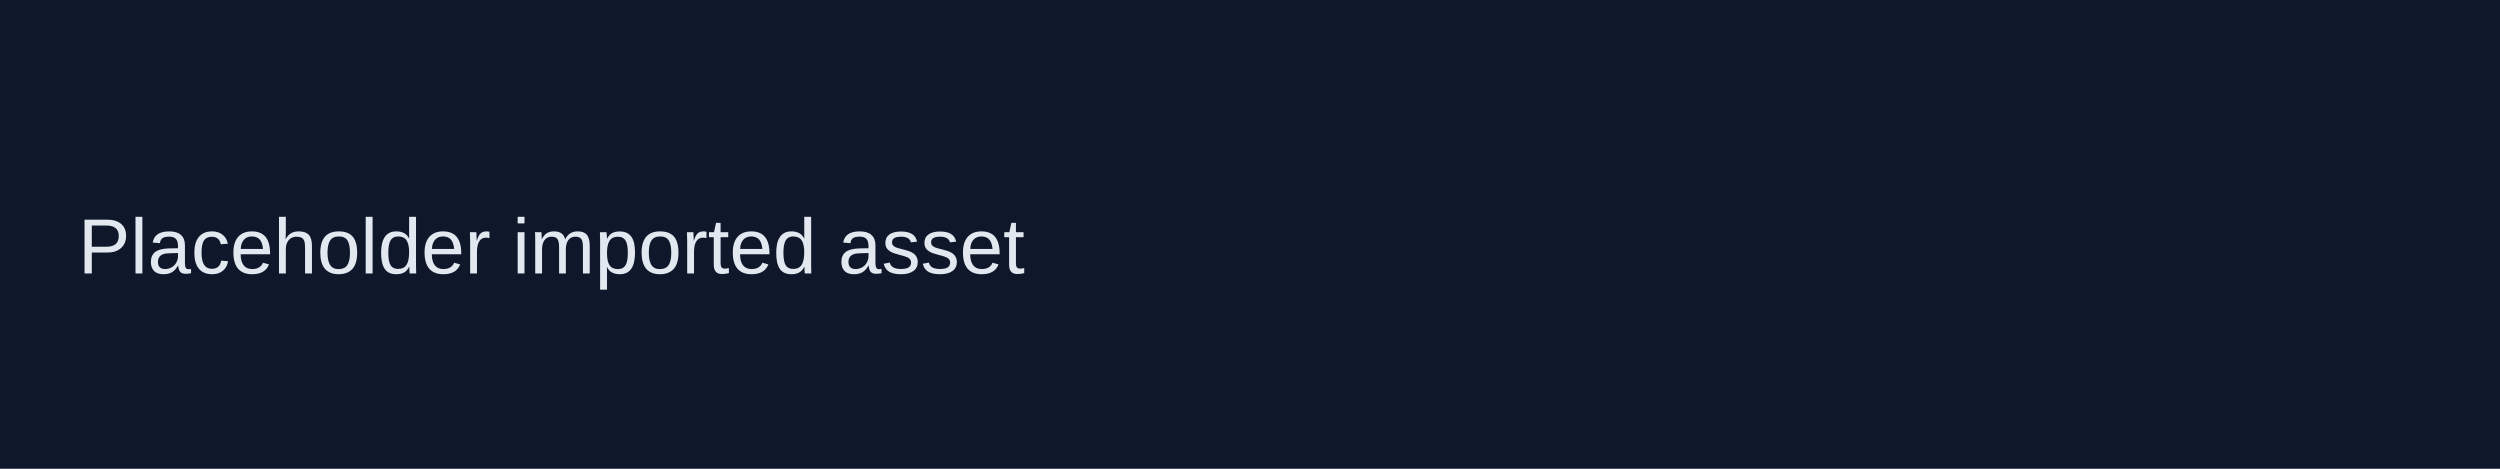
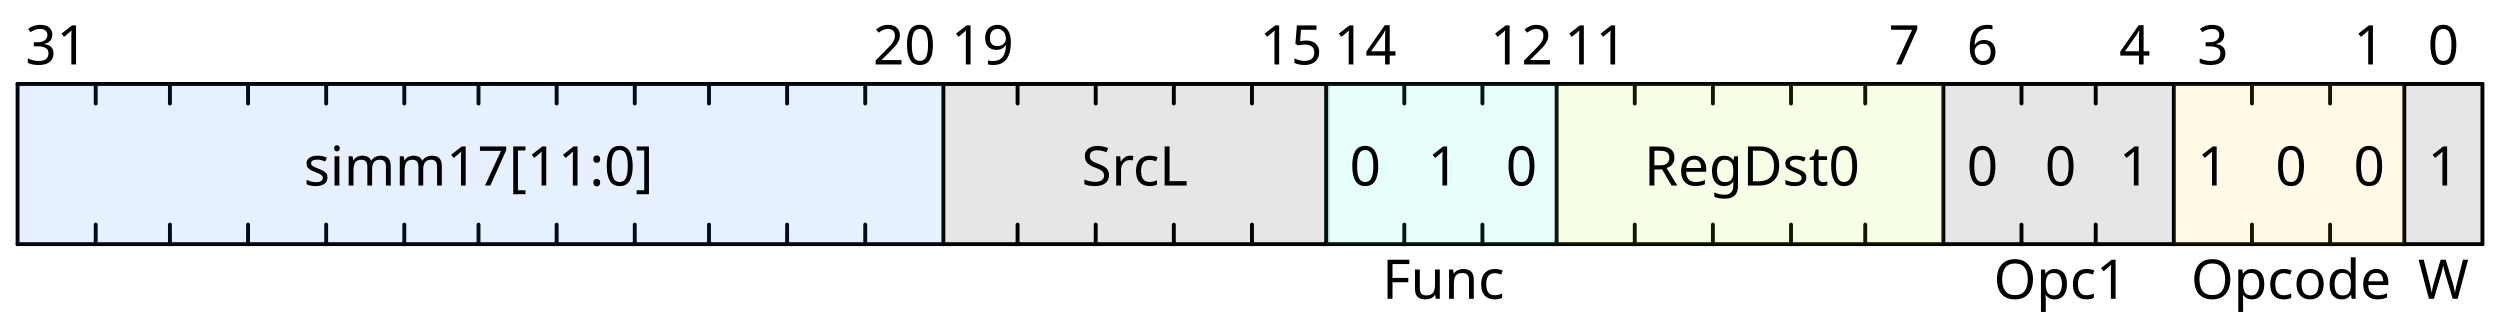
- <svg xmlns="http://www.w3.org/2000/svg" width="640" height="120" viewBox="0 0 640 120">
-   <rect width="640" height="120" fill="#0f172a" />
-   <text x="20" y="70" fill="#e2e8f0" font-family="Arial, sans-serif" font-size="20">Placeholder imported asset</text>
+ <svg xmlns="http://www.w3.org/2000/svg" width="640" height="80" viewBox="0 0 640 80">
+   <g transform="translate(0.5,0.5)" text-anchor="middle" font-size="14" font-family="sans-serif" font-weight="normal">
+     <g transform="translate(4,21)">
+       <g stroke="black" stroke-width="1" stroke-linecap="round">
+         <line x2="631" />
+         <line y2="41" />
+         <line x2="631" y1="41" y2="41" />
+         <line x1="631" x2="631" y2="41" />
+         <line x1="611" x2="611" y2="41" />
+         <line x1="592" x2="592" y2="5" />
+         <line x1="592" x2="592" y1="41" y2="36" />
+         <line x1="572" x2="572" y2="5" />
+         <line x1="572" x2="572" y1="41" y2="36" />
+         <line x1="552" x2="552" y2="41" />
+         <line x1="532" x2="532" y2="5" />
+         <line x1="532" x2="532" y1="41" y2="36" />
+         <line x1="513" x2="513" y2="5" />
+         <line x1="513" x2="513" y1="41" y2="36" />
+         <line x1="493" x2="493" y2="41" />
+         <line x1="473" x2="473" y2="5" />
+         <line x1="473" x2="473" y1="41" y2="36" />
+         <line x1="454" x2="454" y2="5" />
+         <line x1="454" x2="454" y1="41" y2="36" />
+         <line x1="434" x2="434" y2="5" />
+         <line x1="434" x2="434" y1="41" y2="36" />
+         <line x1="414" x2="414" y2="5" />
+         <line x1="414" x2="414" y1="41" y2="36" />
+         <line x1="394" x2="394" y2="41" />
+         <line x1="375" x2="375" y2="5" />
+         <line x1="375" x2="375" y1="41" y2="36" />
+         <line x1="355" x2="355" y2="5" />
+         <line x1="355" x2="355" y1="41" y2="36" />
+         <line x1="335" x2="335" y2="41" />
+         <line x1="316" x2="316" y2="5" />
+         <line x1="316" x2="316" y1="41" y2="36" />
+         <line x1="296" x2="296" y2="5" />
+         <line x1="296" x2="296" y1="41" y2="36" />
+         <line x1="276" x2="276" y2="5" />
+         <line x1="276" x2="276" y1="41" y2="36" />
+         <line x1="256" x2="256" y2="5" />
+         <line x1="256" x2="256" y1="41" y2="36" />
+         <line x1="237" x2="237" y2="41" />
+         <line x1="217" x2="217" y2="5" />
+         <line x1="217" x2="217" y1="41" y2="36" />
+         <line x1="197" x2="197" y2="5" />
+         <line x1="197" x2="197" y1="41" y2="36" />
+         <line x1="177" x2="177" y2="5" />
+         <line x1="177" x2="177" y1="41" y2="36" />
+         <line x1="158" x2="158" y2="5" />
+         <line x1="158" x2="158" y1="41" y2="36" />
+         <line x1="138" x2="138" y2="5" />
+         <line x1="138" x2="138" y1="41" y2="36" />
+         <line x1="118" x2="118" y2="5" />
+         <line x1="118" x2="118" y1="41" y2="36" />
+         <line x1="99" x2="99" y2="5" />
+         <line x1="99" x2="99" y1="41" y2="36" />
+         <line x1="79" x2="79" y2="5" />
+         <line x1="79" x2="79" y1="41" y2="36" />
+         <line x1="59" x2="59" y2="5" />
+         <line x1="59" x2="59" y1="41" y2="36" />
+         <line x1="39" x2="39" y2="5" />
+         <line x1="39" x2="39" y1="41" y2="36" />
+         <line x1="20" x2="20" y2="5" />
+         <line x1="20" x2="20" y1="41" y2="36" />
+       </g>
+       <g>
+         <g>
+           <rect x="611" width="20" height="41" field="1" style="fill-opacity:0.1" />
+           <rect x="552" width="59" height="41" field="4" style="fill-opacity:0.1;fill:#ffbf00" />
+           <rect x="493" width="59" height="41" field="1" style="fill-opacity:0.1" />
+           <rect x="394" width="99" height="41" field="RegDst0" style="fill-opacity:0.1;fill:#aaff00" />
+           <rect x="335" width="59" height="41" field="2" style="fill-opacity:0.1;fill:#00ffd5" />
+           <rect x="237" width="99" height="41" field="SrcL" style="fill-opacity:0.1" />
+           <rect width="237" height="41" field="simm17[11:0]" style="fill-opacity:0.1;fill:#006aff" />
+         </g>
+         <g transform="translate(10,-11)">
+           <g transform="translate(611)">
+             <text y="6">0</text>
+           </g>
+           <g transform="translate(592)">
+             <text y="6">1</text>
+           </g>
+           <g transform="translate(552)">
+             <text y="6">3</text>
+           </g>
+           <g transform="translate(532)">
+             <text y="6">4</text>
+           </g>
+           <g transform="translate(493)">
+             <text y="6">6</text>
+           </g>
+           <g transform="translate(473)">
+             <text y="6">7</text>
+           </g>
+           <g transform="translate(394)">
+             <text y="6">11</text>
+           </g>
+           <g transform="translate(375)">
+             <text y="6">12</text>
+           </g>
+           <g transform="translate(335)">
+             <text y="6">14</text>
+           </g>
+           <g transform="translate(316)">
+             <text y="6">15</text>
+           </g>
+           <g transform="translate(237)">
+             <text y="6">19</text>
+           </g>
+           <g transform="translate(217)">
+             <text y="6">20</text>
+           </g>
+           <g transform="translate(0)">
+             <text y="6">31</text>
+           </g>
+         </g>
+         <g transform="translate(10,20)">
+           <g>
+             <g transform="translate(611)">
+               <text y="6">1</text>
+             </g>
+           </g>
+           <g>
+             <g transform="translate(592)">
+               <text y="6">0</text>
+             </g>
+             <g transform="translate(572)">
+               <text y="6">0</text>
+             </g>
+             <g transform="translate(552)">
+               <text y="6">1</text>
+             </g>
+           </g>
+           <g>
+             <g transform="translate(532)">
+               <text y="6">1</text>
+             </g>
+             <g transform="translate(513)">
+               <text y="6">0</text>
+             </g>
+             <g transform="translate(493)">
+               <text y="6">0</text>
+             </g>
+           </g>
+           <g transform="translate(434)">
+             <text y="6">
+               <tspan>RegDst0</tspan>
+             </text>
+           </g>
+           <g>
+             <g transform="translate(375)">
+               <text y="6">0</text>
+             </g>
+             <g transform="translate(355)">
+               <text y="6">1</text>
+             </g>
+             <g transform="translate(335)">
+               <text y="6">0</text>
+             </g>
+           </g>
+           <g transform="translate(276)">
+             <text y="6">
+               <tspan>SrcL</tspan>
+             </text>
+           </g>
+           <g transform="translate(108)">
+             <text y="6">
+               <tspan>simm17[11:0]</tspan>
+             </text>
+           </g>
+         </g>
+         <g transform="translate(10,49)">
+           <g transform="translate(611)">
+             <text y="6">
+               <tspan>W</tspan>
+             </text>
+           </g>
+           <g transform="translate(572)">
+             <text y="6">
+               <tspan>Opcode</tspan>
+             </text>
+           </g>
+           <g transform="translate(513)">
+             <text y="6">
+               <tspan>Opc1</tspan>
+             </text>
+           </g>
+           <g transform="translate(355)">
+             <text y="6">
+               <tspan>Func</tspan>
+             </text>
+           </g>
+         </g>
+       </g>
+     </g>
+   </g>
</svg>
